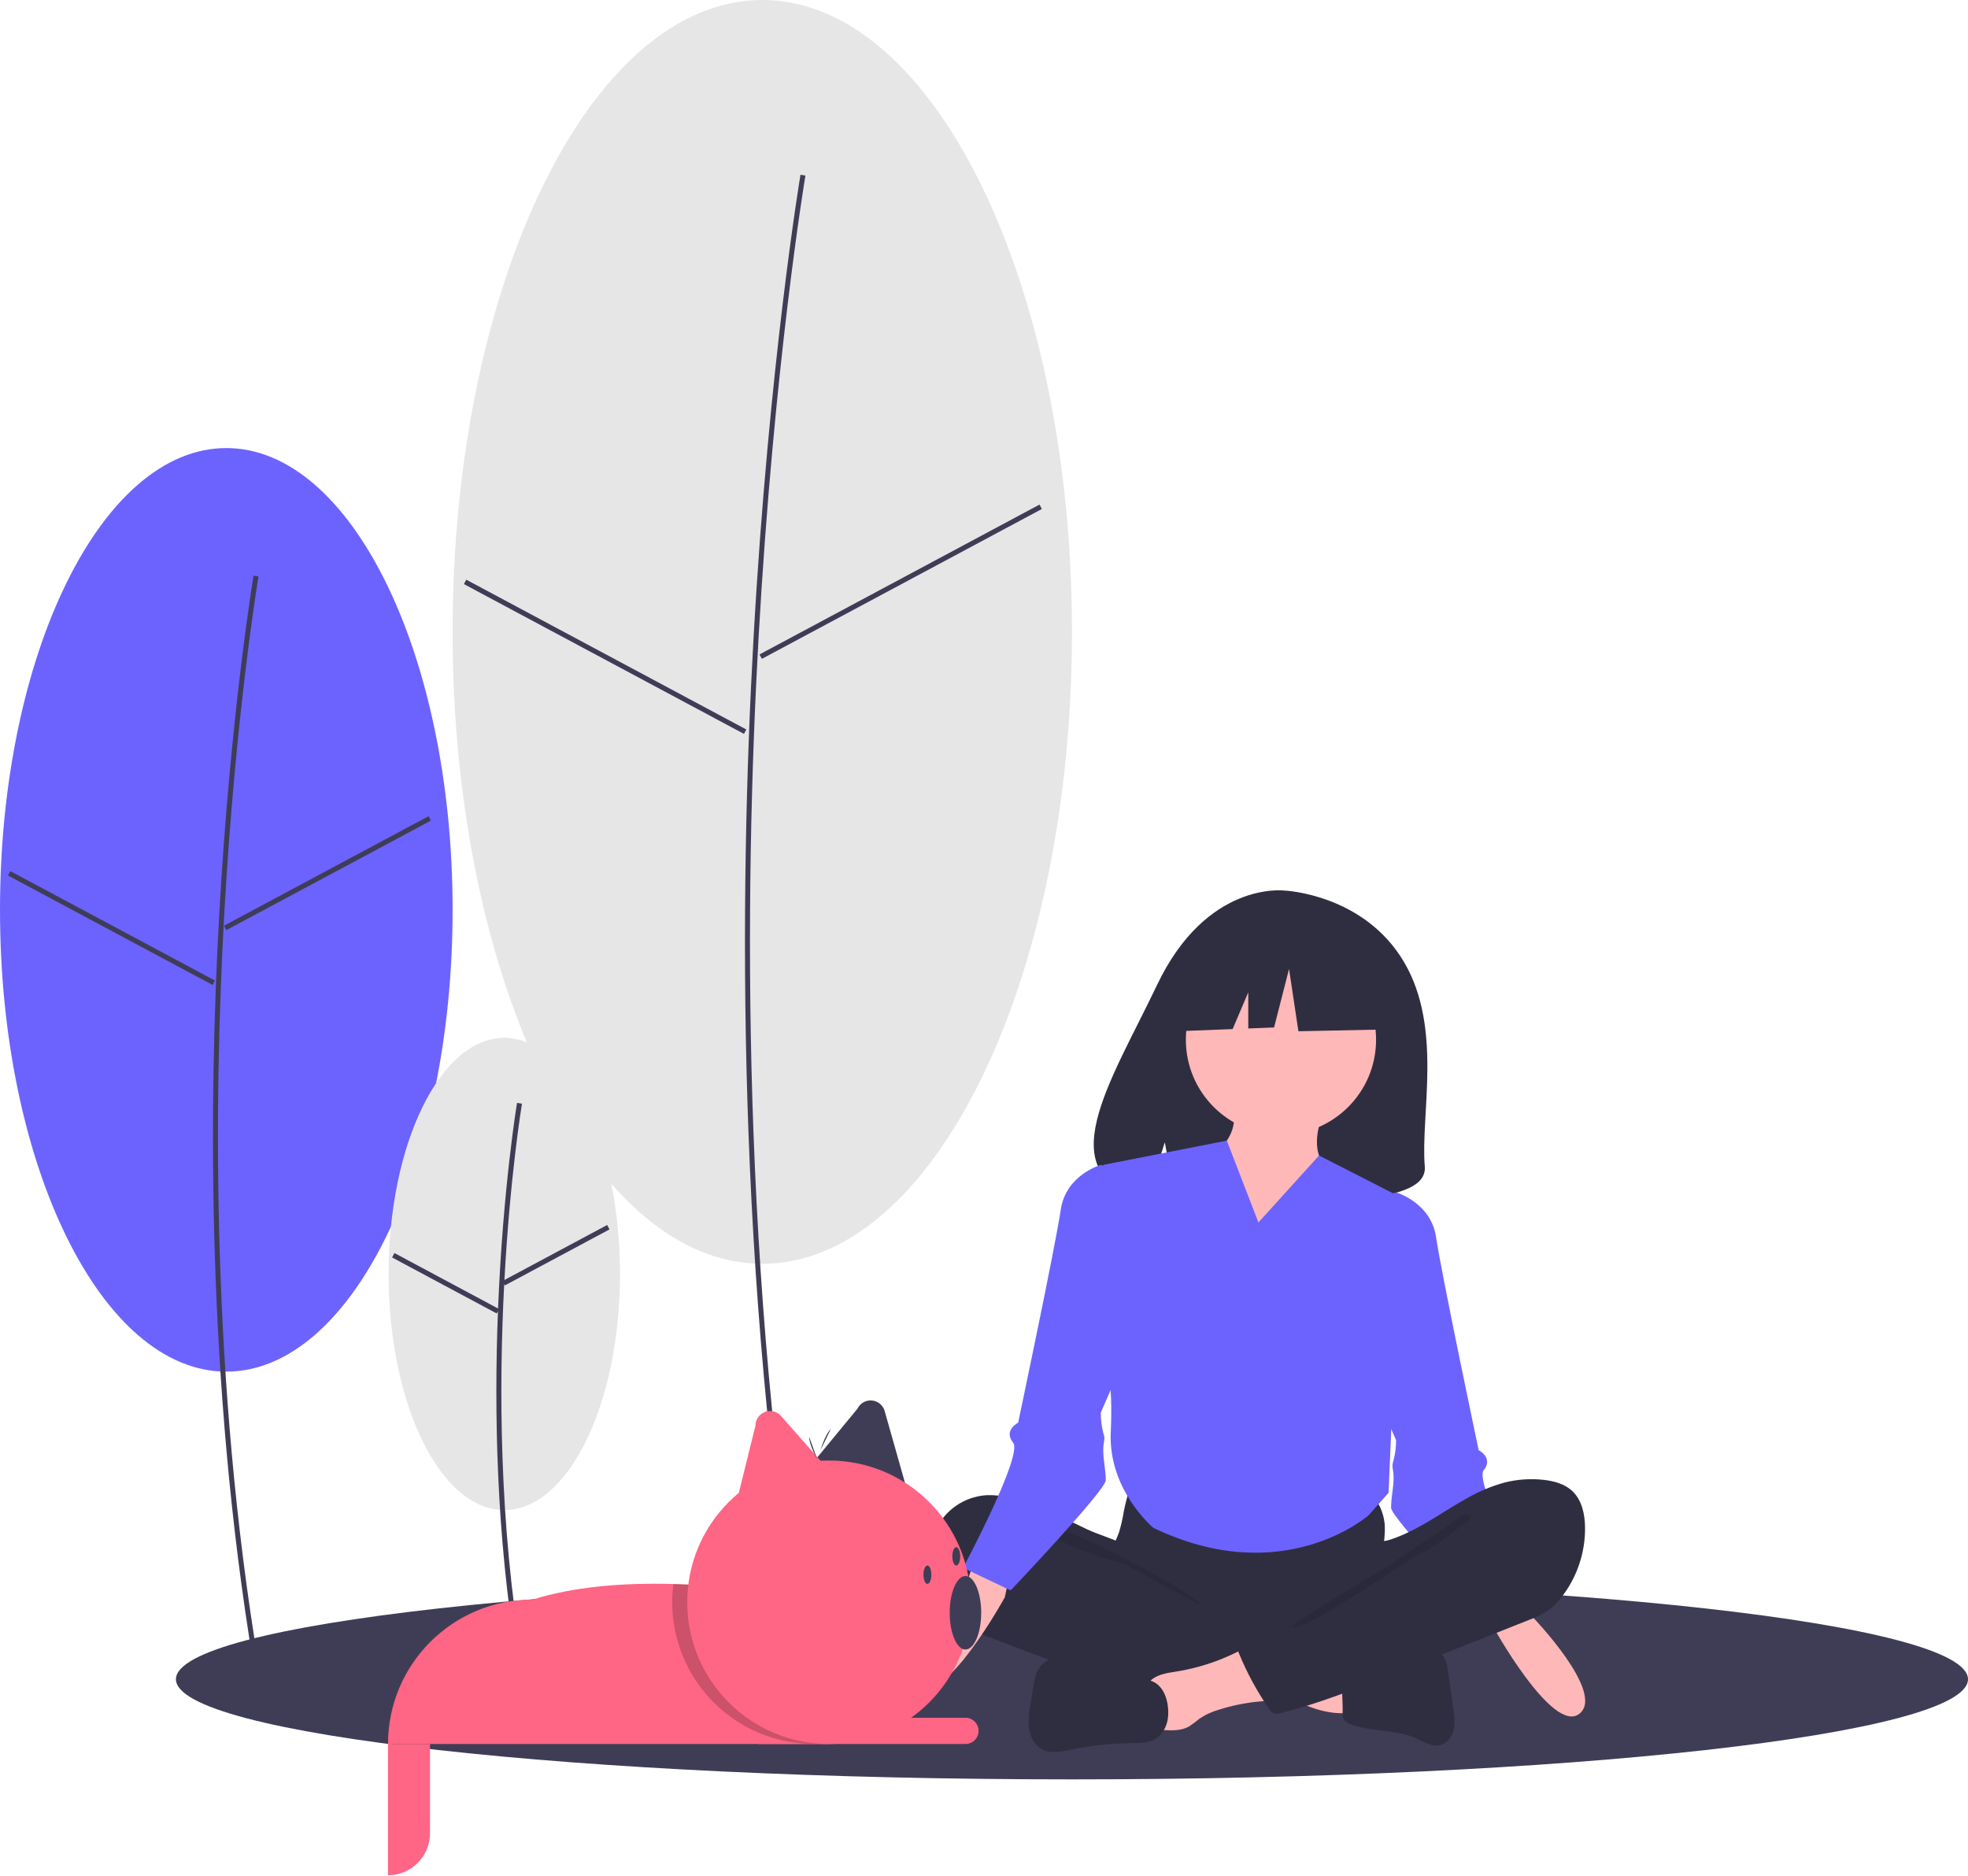
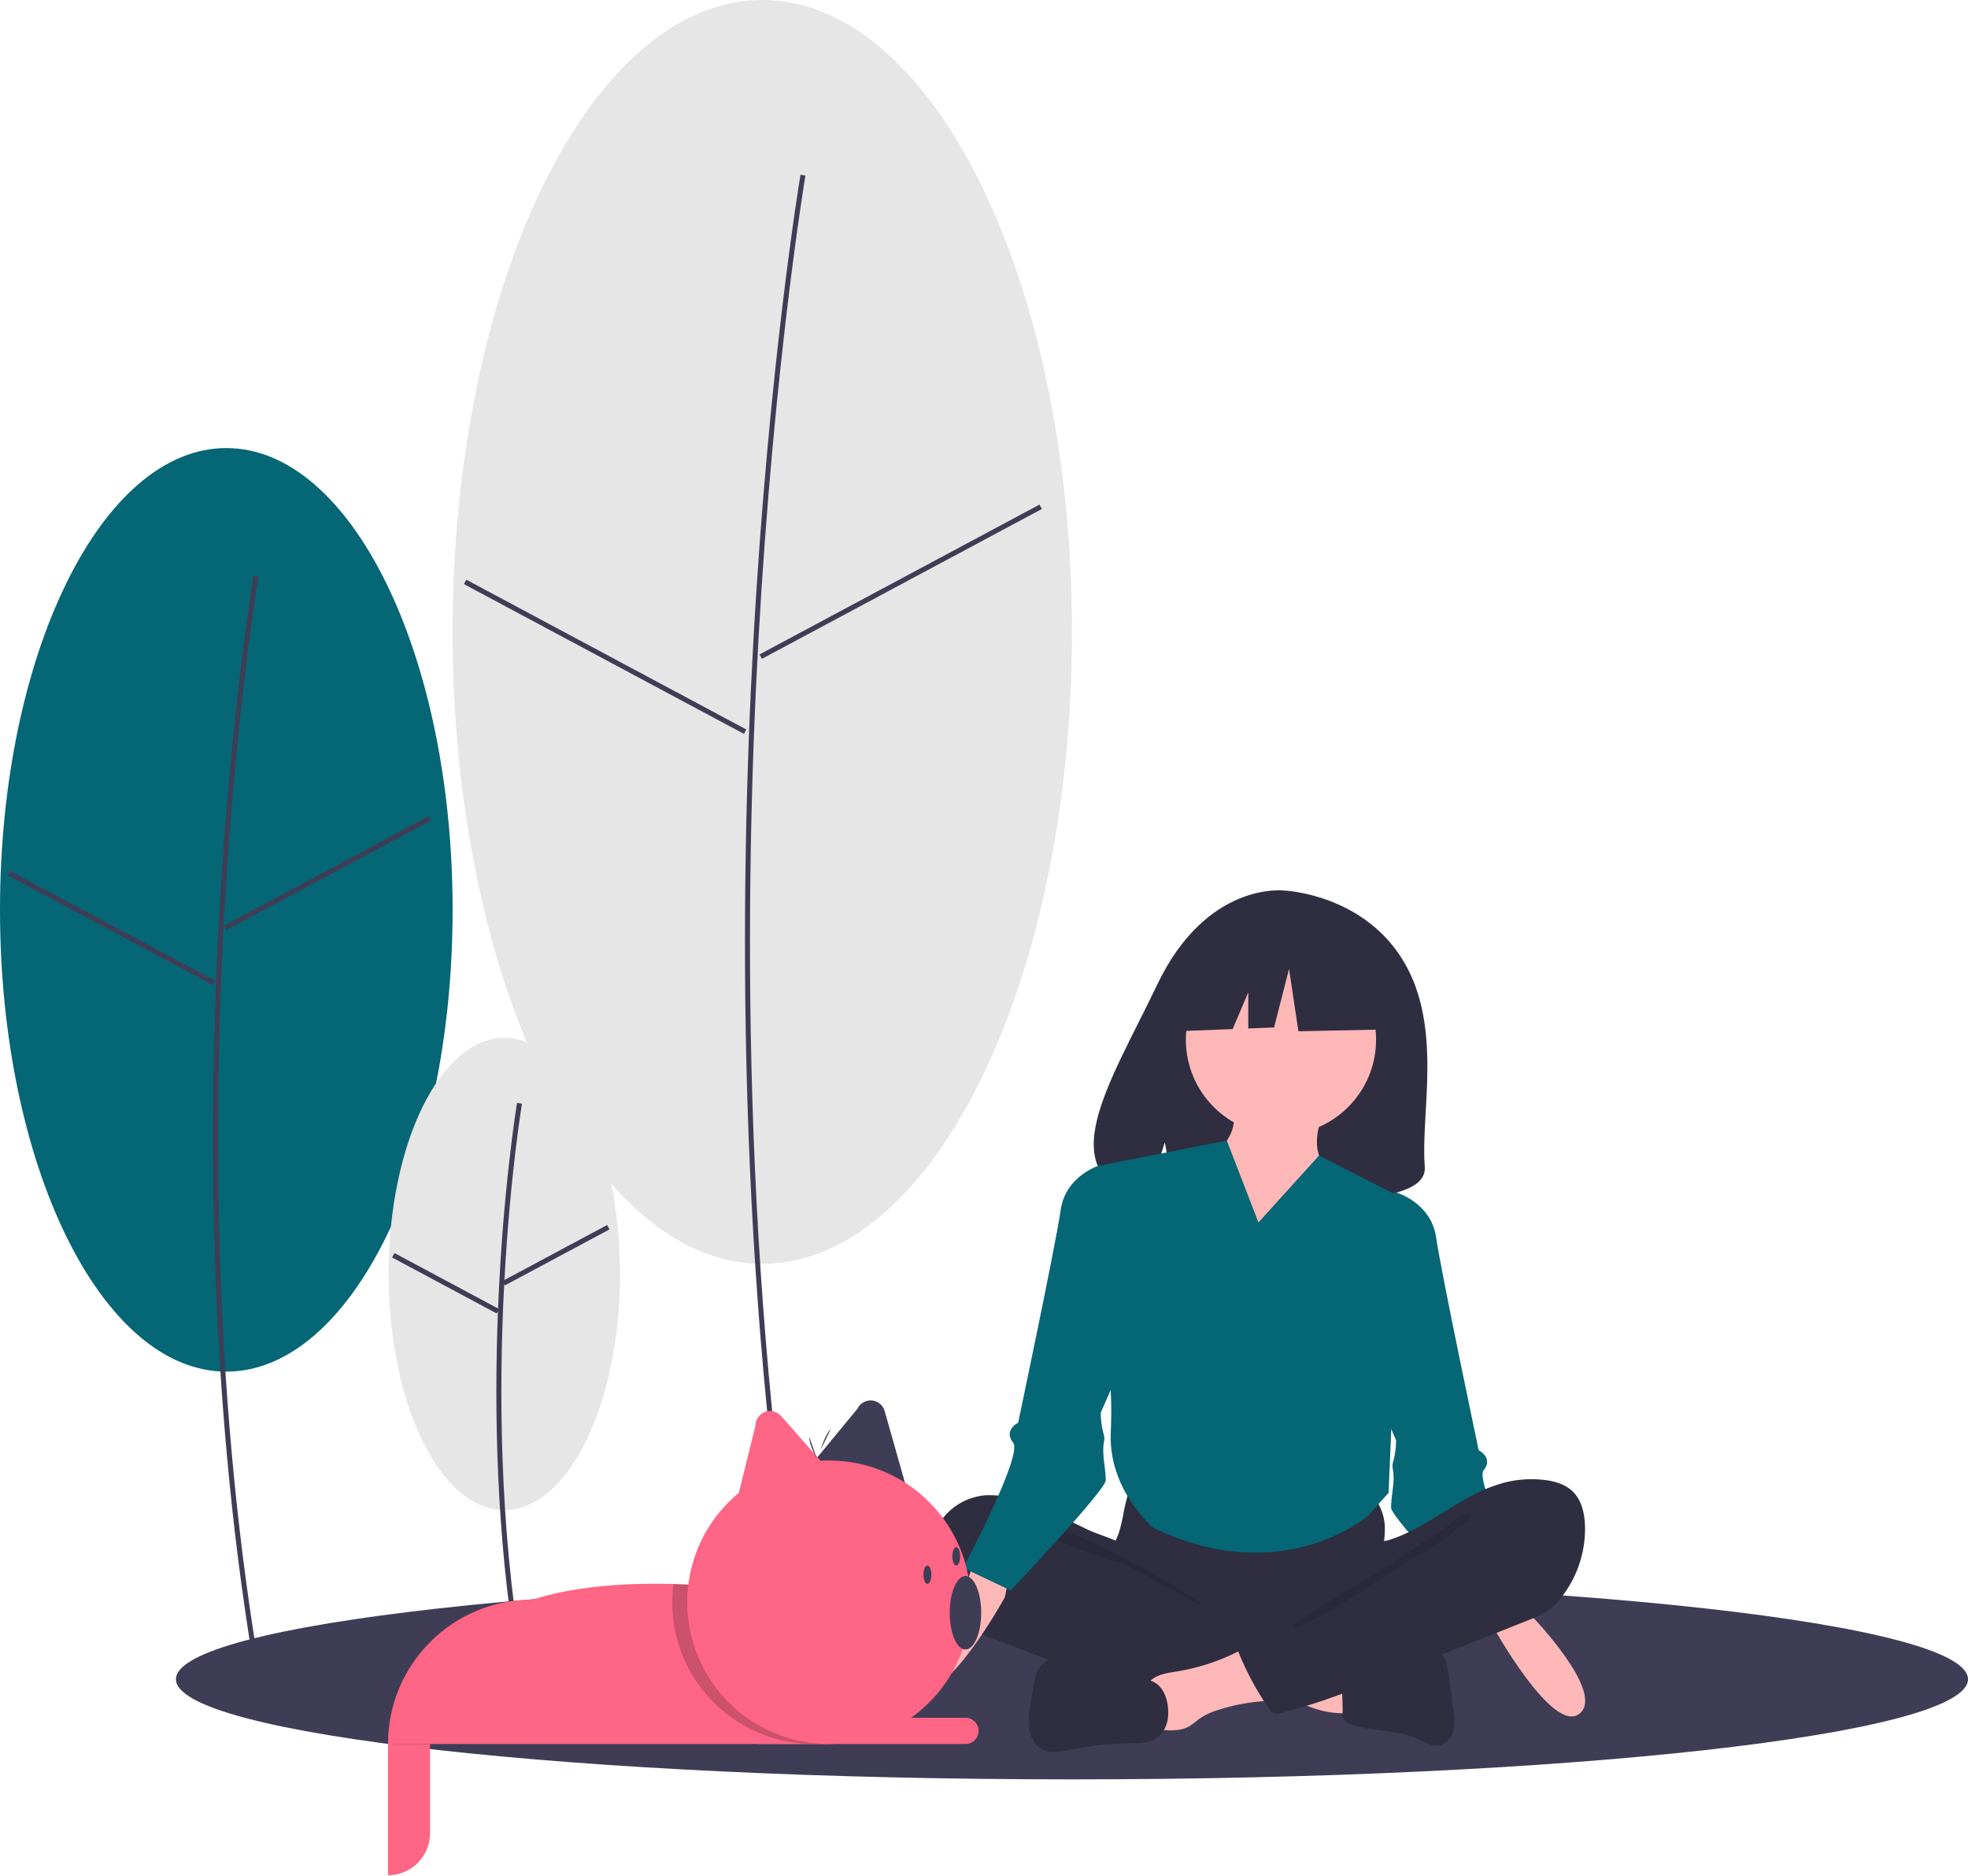
<svg xmlns="http://www.w3.org/2000/svg" id="a4f32909-a035-490f-bc72-f3acc33ef0f1" data-name="Layer 1" width="786.295" height="749.197" viewBox="0 0 786.295 749.197">
  <ellipse cx="428.295" cy="670.89" rx="358" ry="40" fill="#3f3d56" />
  <path d="M812.694,702.031l6.174,19.023s29.736,30.721,18.981,39.048-34.884-35.568-34.884-35.568l-4.447-21.476Z" transform="translate(-206.8527 -75.40145)" fill="#ffb8b8" />
-   <path d="M755.647,554.792l9-3s14,4,16,18,17,85,17,85,6,3,2,8,20,50,20,50l-19,9s-38-40-38-44,1-8,1-12-1-4,0-7a32.167,32.167,0,0,0,1-8l-7-16Z" transform="translate(-206.8527 -75.40145)" fill="#6c63ff" />
-   <ellipse cx="90.418" cy="363.498" rx="90.418" ry="184.489" fill="#6c63ff" />
+   <path d="M755.647,554.792l9-3s14,4,16,18,17,85,17,85,6,3,2,8,20,50,20,50l-19,9s-38-40-38-44,1-8,1-12-1-4,0-7a32.167,32.167,0,0,0,1-8l-7-16Z" transform="translate(-206.8527 -75.40145)" fill="#056676" />
+   <ellipse cx="90.418" cy="363.498" rx="90.418" ry="184.489" fill="#056676" />
  <path d="M296.44,440.813c4.51-80.307,13.598-134.551,13.689-135.09l-1.972-.334c-.091.539-9.195,54.871-13.712,135.281-4.169,74.214-5.175,186.467,13.712,299.786l1.973-.328C291.275,627.001,292.279,514.918,296.44,440.813Z" transform="translate(-206.8527 -75.40145)" fill="#3f3d56" />
  <rect x="291.316" y="423.245" width="92.725" height="2" transform="translate(-367.0872 134.1508) rotate(-28.1569)" fill="#3f3d56" />
  <rect x="250.382" y="399.802" width="2" height="92.725" transform="translate(-467.4565 381.993) rotate(-61.8584)" fill="#3f3d56" />
  <ellipse cx="304.565" cy="252.458" rx="123.73" ry="252.458" fill="#e6e6e6" />
  <path d="M509.915,330.446c6.173-109.911,18.611-184.152,18.736-184.889l-1.972-.334c-.125.738-12.579,75.065-18.759,185.08-5.705,101.538-7.081,255.118,18.759,410.153l1.973-.328C502.844,585.284,504.218,431.875,509.915,330.446Z" transform="translate(-206.8527 -75.40145)" fill="#3f3d56" />
  <rect x="503.27" y="306.806" width="126.887" height="2" transform="translate(-285.037 228.4522) rotate(-28.1571)" fill="#3f3d56" />
  <rect x="447.623" y="274.358" width="2" height="126.887" transform="translate(-267.6919 498.664) rotate(-61.8584)" fill="#3f3d56" />
  <ellipse cx="201.491" cy="508.968" rx="46.229" ry="94.325" fill="#e6e6e6" />
  <path d="M408.303,588.433l.274.512,41.798-22.372-.943-1.764-41.041,21.967c2.271-41.801,6.916-69.863,7.01-70.415l-1.972-.334c-.102.603-5.621,33.927-7.58,82.145L364.455,576.016,363.512,577.78,405.309,600.152l.499-.933c-1.567,39.797-.689,89.56,7.62,139.41l1.973-.328C406.342,683.949,406.143,629.699,408.303,588.433Z" transform="translate(-206.8527 -75.40145)" fill="#3f3d56" />
  <path d="M767.884,459.866c-16.074-27.395-47.876-28.672-47.876-28.672s-30.989-3.997-50.868,37.726c-18.529,38.89-44.101,76.439-4.117,85.543l7.222-22.674,4.473,24.362a155.111,155.111,0,0,0,17.108.295c42.82-1.394,83.599.408,82.286-15.091C774.367,520.752,783.35,486.226,767.884,459.866Z" transform="translate(-206.8527 -75.40145)" fill="#2f2e41" />
  <path d="M655.842,679.301a61.24,61.24,0,0,1-1.949,8.463c-.956,2.712-2.432,5.22-3.307,7.96-2.787,8.734,1.077,18.472,7.247,25.213a40.722,40.722,0,0,0,19.887,11.911c5.566,1.412,11.354,1.615,17.091,1.812,15.885.543,32.178,1.029,47.229-4.12a81.72,81.72,0,0,0,13.722-6.288,10.287,10.287,0,0,0,3.56-2.828c1.148-1.649,1.295-3.786,1.285-5.801-.034-6.792-1.399-13.55-1.075-20.334.18-3.758.877-7.513.534-11.259a20.71,20.71,0,0,0-15.738-17.892c-4.27-.925-8.698-.421-13.046.001a329.789,329.789,0,0,1-33.951,1.531c-11.582-.075-23.093-1.858-34.617-2.044-3.408-.055-3.339,1.005-4.424,4.332A81.605,81.605,0,0,0,655.842,679.301Z" transform="translate(-206.8527 -75.40145)" fill="#2f2e41" />
  <path d="M610.552,673.78a33.989,33.989,0,0,0-9.533-1.022,24.06,24.06,0,0,0-17.379,9.114,24.491,24.491,0,0,0-4.711,19.177,40.533,40.533,0,0,0,3.777,10.412c2.528,5.175,5.56,10.338,10.241,13.655a39.737,39.737,0,0,0,9.038,4.339l24.65,9.367c3.626,1.378,7.253,2.756,10.915,4.034a211.899,211.899,0,0,0,57.013,11.432c5.919.356,11.928.454,17.702-.905a5.749,5.749,0,0,0,3.625-1.976,6.302,6.302,0,0,0,.81-2.699l1.517-10.711a9.047,9.047,0,0,0-.129-4.515c-.695-1.8-2.437-2.932-4.097-3.895-16.206-9.388-35.128-14.568-48.769-27.453-3.211-3.033-5.899-7.842-9.8-9.902-4.424-2.337-9.635-3.67-14.208-5.823C631.217,681.702,621.387,676.293,610.552,673.78Z" transform="translate(-206.8527 -75.40145)" fill="#2f2e41" />
  <path d="M635.162,688.22c8.713,2.754,45.498,21.832,51.804,28.493-.845.307-29.52-15.902-30.381-16.162-7.821-2.368-15.686-4.751-23.114-8.216-1.494-.697-9.707-3.973-9.335-5.875C624.555,684.314,633.615,687.731,635.162,688.22Z" transform="translate(-206.8527 -75.40145)" opacity="0.1" />
  <path d="M743.86,759.842a2.034,2.034,0,0,0,1.381-.41,2.165,2.165,0,0,0,.432-1.603l-.041-14.592c-4.16-1.999-8.813-2.64-13.381-3.256L710.94,737.108c.49.066-3.332,9.258-2.746,10.486,1.033,2.163,8.926,4.08,11.153,5.101C727.091,756.245,735.138,760.148,743.86,759.842Z" transform="translate(-206.8527 -75.40145)" fill="#ffb8b8" />
  <path d="M676.996,743.187c-4.024.646-8.515,1.218-11.121,4.377-3.305,4.006-1.898,9.979-.321,14.942a6.454,6.454,0,0,0,1.371,2.719c1.076,1.071,2.724,1.227,4.233,1.324,3.67.234,7.575.418,10.781-1.398a47.284,47.284,0,0,0,4.188-3.14,26.743,26.743,0,0,1,7.7-3.551,77.279,77.279,0,0,1,15.456-3.213,23.853,23.853,0,0,0,6.089-1.083,6.774,6.774,0,0,0,4.288-4.199c.743-2.652-.785-5.355-2.251-7.681-1.825-2.897-3.759-5.947-6.481-8.08-3.971-3.111-5.935-.723-9.935,1.268A83.779,83.779,0,0,1,676.996,743.187Z" transform="translate(-206.8527 -75.40145)" fill="#ffb8b8" />
  <path d="M666.481,746.842l-25.549-7.617a33.562,33.562,0,0,0-9.508-1.858c-3.24.002-6.63,1.074-8.732,3.562-1.981,2.345-2.548,5.551-3.042,8.591l-1.057,6.504a32.945,32.945,0,0,0-.592,9.988c.483,3.314,2.16,6.625,5.076,8.229,3.536,1.946,7.869.995,11.815.182a127.567,127.567,0,0,1,24.212-2.619c3.058-.037,6.266.002,8.968-1.443,3.212-1.717,5.134-5.348,5.464-9C674.039,755.806,672.203,748.548,666.481,746.842Z" transform="translate(-206.8527 -75.40145)" fill="#2f2e41" />
  <path d="M753.903,740.205c3.312-.586,6.235-2.484,9.409-3.605,4.467-1.577,9.308-1.577,14.041-1.56,1.737.006,3.588.046,5.034,1.017,2.085,1.4,2.619,4.202,2.974,6.702l2.139,15.088c.402,2.838.802,5.752.175,8.548s-2.517,5.492-5.268,6.213c-3.341.876-6.616-1.277-9.771-2.691-7.884-3.534-17.049-2.631-25.27-5.273-1.526-.49-3.16-1.24-3.782-2.728a6.257,6.257,0,0,1-.294-2.607c.141-4.85-.873-11.472.574-16.107C745.165,739.034,750.206,740.205,753.903,740.205Z" transform="translate(-206.8527 -75.40145)" fill="#2f2e41" />
  <path d="M807.971,667.707A43.998,43.998,0,0,1,823.6,666.63c4.178.464,8.483,1.637,11.534,4.554,3.713,3.55,4.906,9.041,5.006,14.201a44.614,44.614,0,0,1-9.56,28.335,25.588,25.588,0,0,1-5.466,5.307,35.846,35.846,0,0,1-7.112,3.457L762.798,744.446c-14.523,5.778-29.097,11.572-44.245,15.381a3.436,3.436,0,0,1-4.64-1.697,115.669,115.669,0,0,1-12.099-22.324,2.018,2.018,0,0,1-.156-1.672,1.984,1.984,0,0,1,.815-.7l39.046-22.629a39.471,39.471,0,0,0,7.947-5.523,19.897,19.897,0,0,0,4.08-5.73c.809-1.705.885-5.729,1.919-6.989,1.012-1.234,4.475-1.332,6.074-1.818a54.821,54.821,0,0,0,6.612-2.521c8.734-3.941,16.512-9.668,24.885-14.282A63.547,63.547,0,0,1,807.971,667.707Z" transform="translate(-206.8527 -75.40145)" fill="#2f2e41" />
  <path d="M785.835,684.606c-6.708,5.082-15.394,9.753-22.043,14.969-2.269,1.78-40.095,23.23-40.63,26.079,6.203,1.054,45.715-26.827,51.368-29.609s10.664-6.705,15.63-10.6c1.265-.992,6.629-3.976,2.996-5.085C791.11,679.737,787.346,683.59,785.835,684.606Z" transform="translate(-206.8527 -75.40145)" opacity="0.1" />
  <circle cx="511.795" cy="415.39" r="38" fill="#ffb8b8" />
  <path d="M734.647,522.792s-6,15,5,21-34,54-34,54l-20-58s17-6,14-22Z" transform="translate(-206.8527 -75.40145)" fill="#ffb8b8" />
-   <path d="M709.647,563.792l24.218-26.736,32.782,16.736-5,118-8,9s-34,30-86,5c0,0-18-15-17-38s-2-26-2-26l-1-81,49.371-9.688Z" transform="translate(-206.8527 -75.40145)" fill="#6c63ff" />
+   <path d="M709.647,563.792l24.218-26.736,32.782,16.736-5,118-8,9s-34,30-86,5c0,0-18-15-17-38s-2-26-2-26l-1-81,49.371-9.688Z" transform="translate(-206.8527 -75.40145)" fill="#056676" />
  <path d="M598.6,691.031l-6.174,19.023S562.69,740.775,573.445,749.102s34.884-35.568,34.884-35.568l4.447-21.476Z" transform="translate(-206.8527 -75.40145)" fill="#ffb8b8" />
-   <path d="M655.647,543.792l-9-3s-14,4-16,18-17,85-17,85-6,3-2,8-20,50-20,50l19,9s38-40,38-44-1-8-1-12,1-4,0-7a32.167,32.167,0,0,1-1-8l7-16Z" transform="translate(-206.8527 -75.40145)" fill="#6c63ff" />
+   <path d="M655.647,543.792l-9-3s-14,4-16,18-17,85-17,85-6,3-2,8-20,50-20,50l19,9s38-40,38-44-1-8-1-12,1-4,0-7a32.167,32.167,0,0,1-1-8l7-16Z" transform="translate(-206.8527 -75.40145)" fill="#056676" />
  <polygon points="553.925 381.823 522.506 365.224 479.119 372.014 470.142 412.005 492.488 411.138 498.73 396.446 498.73 410.895 509.041 410.495 515.026 387.105 518.766 412.005 555.421 411.25 553.925 381.823" fill="#2f2e41" />
  <path d="M538.057,714.482v57.68h-176.18a57.683,57.683,0,0,1,57.68-57.68c16.52-5.15,35.62-6.79,56.34-6.25C495.447,708.732,516.437,711.182,538.057,714.482Z" transform="translate(-206.8527 -75.40145)" fill="#ff6584" />
  <path d="M306.037,684.178h82.847a5.244,5.244,0,0,1,5.244,5.244v0a5.244,5.244,0,0,1-5.244,5.244H306.037a0,0,0,0,1,0,0v-10.487A0,0,0,0,1,306.037,684.178Z" fill="#3f3d56" />
  <path d="M527.238,665.12l22.206-26.918a5.829,5.829,0,0,1,10.865.931l8.757,30.918Z" transform="translate(-206.8527 -75.40145)" fill="#3f3d56" />
  <path d="M500.305,678.829l8.39-33.872a5.829,5.829,0,0,1,10.2-3.857l21.261,24.096Z" transform="translate(-206.8527 -75.40145)" fill="#ff6584" />
  <path d="M155.024,696.762h16.779a0,0,0,0,1,0,0v35.656a16.779,16.779,0,0,1-16.779,16.779h0a0,0,0,0,1,0,0V696.762A0,0,0,0,1,155.024,696.762Z" fill="#ff6584" />
  <path d="M302.891,686.275h82.847a5.244,5.244,0,0,1,5.244,5.244v0a5.244,5.244,0,0,1-5.244,5.244H302.891a0,0,0,0,1,0,0V686.275A0,0,0,0,1,302.891,686.275Z" fill="#ff6584" />
  <path d="M538.057,714.482v57.36a56.645,56.645,0,0,1-62.16-63.61C495.447,708.732,516.437,711.182,538.057,714.482Z" transform="translate(-206.8527 -75.40145)" opacity="0.2" />
  <circle cx="331.206" cy="640.132" r="56.63" fill="#ff6584" />
  <ellipse cx="385.738" cy="644.327" rx="6.292" ry="14.682" fill="#3f3d56" />
  <ellipse cx="370.532" cy="629.121" rx="1.573" ry="3.67" fill="#3f3d56" />
  <ellipse cx="382.068" cy="621.78" rx="1.573" ry="3.67" fill="#3f3d56" />
  <path d="M533.307,658.273s-3.147-5.475-3.147-8.815" transform="translate(-206.8527 -75.40145)" fill="#3f3d56" />
  <path d="M534.692,654.732s1.715-6.078,4.103-8.413" transform="translate(-206.8527 -75.40145)" fill="#3f3d56" />
</svg>
